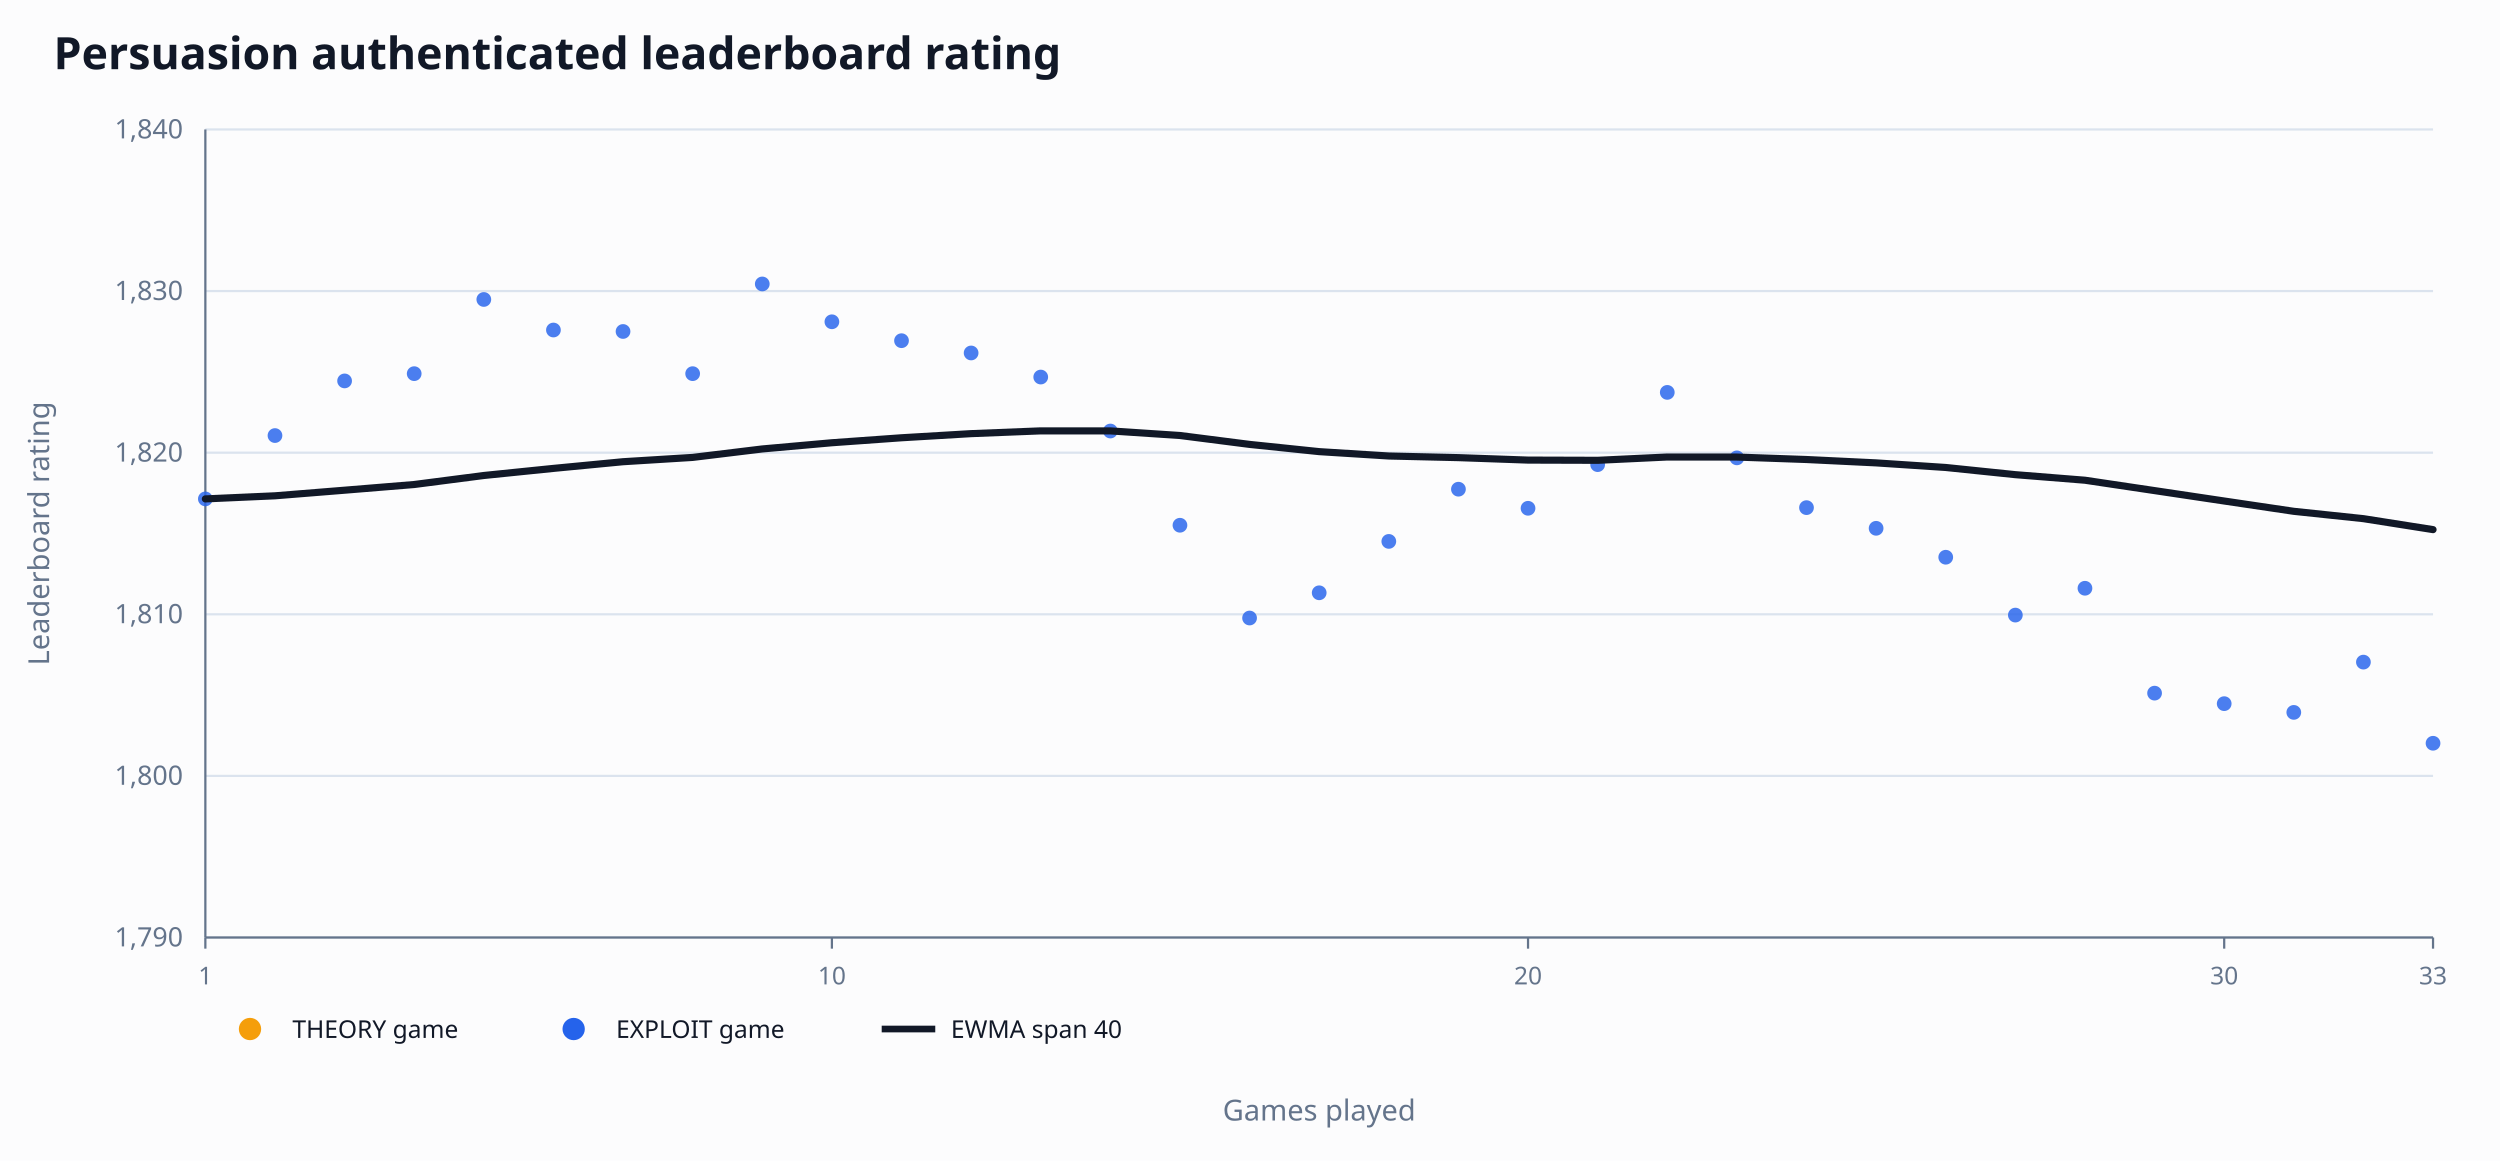
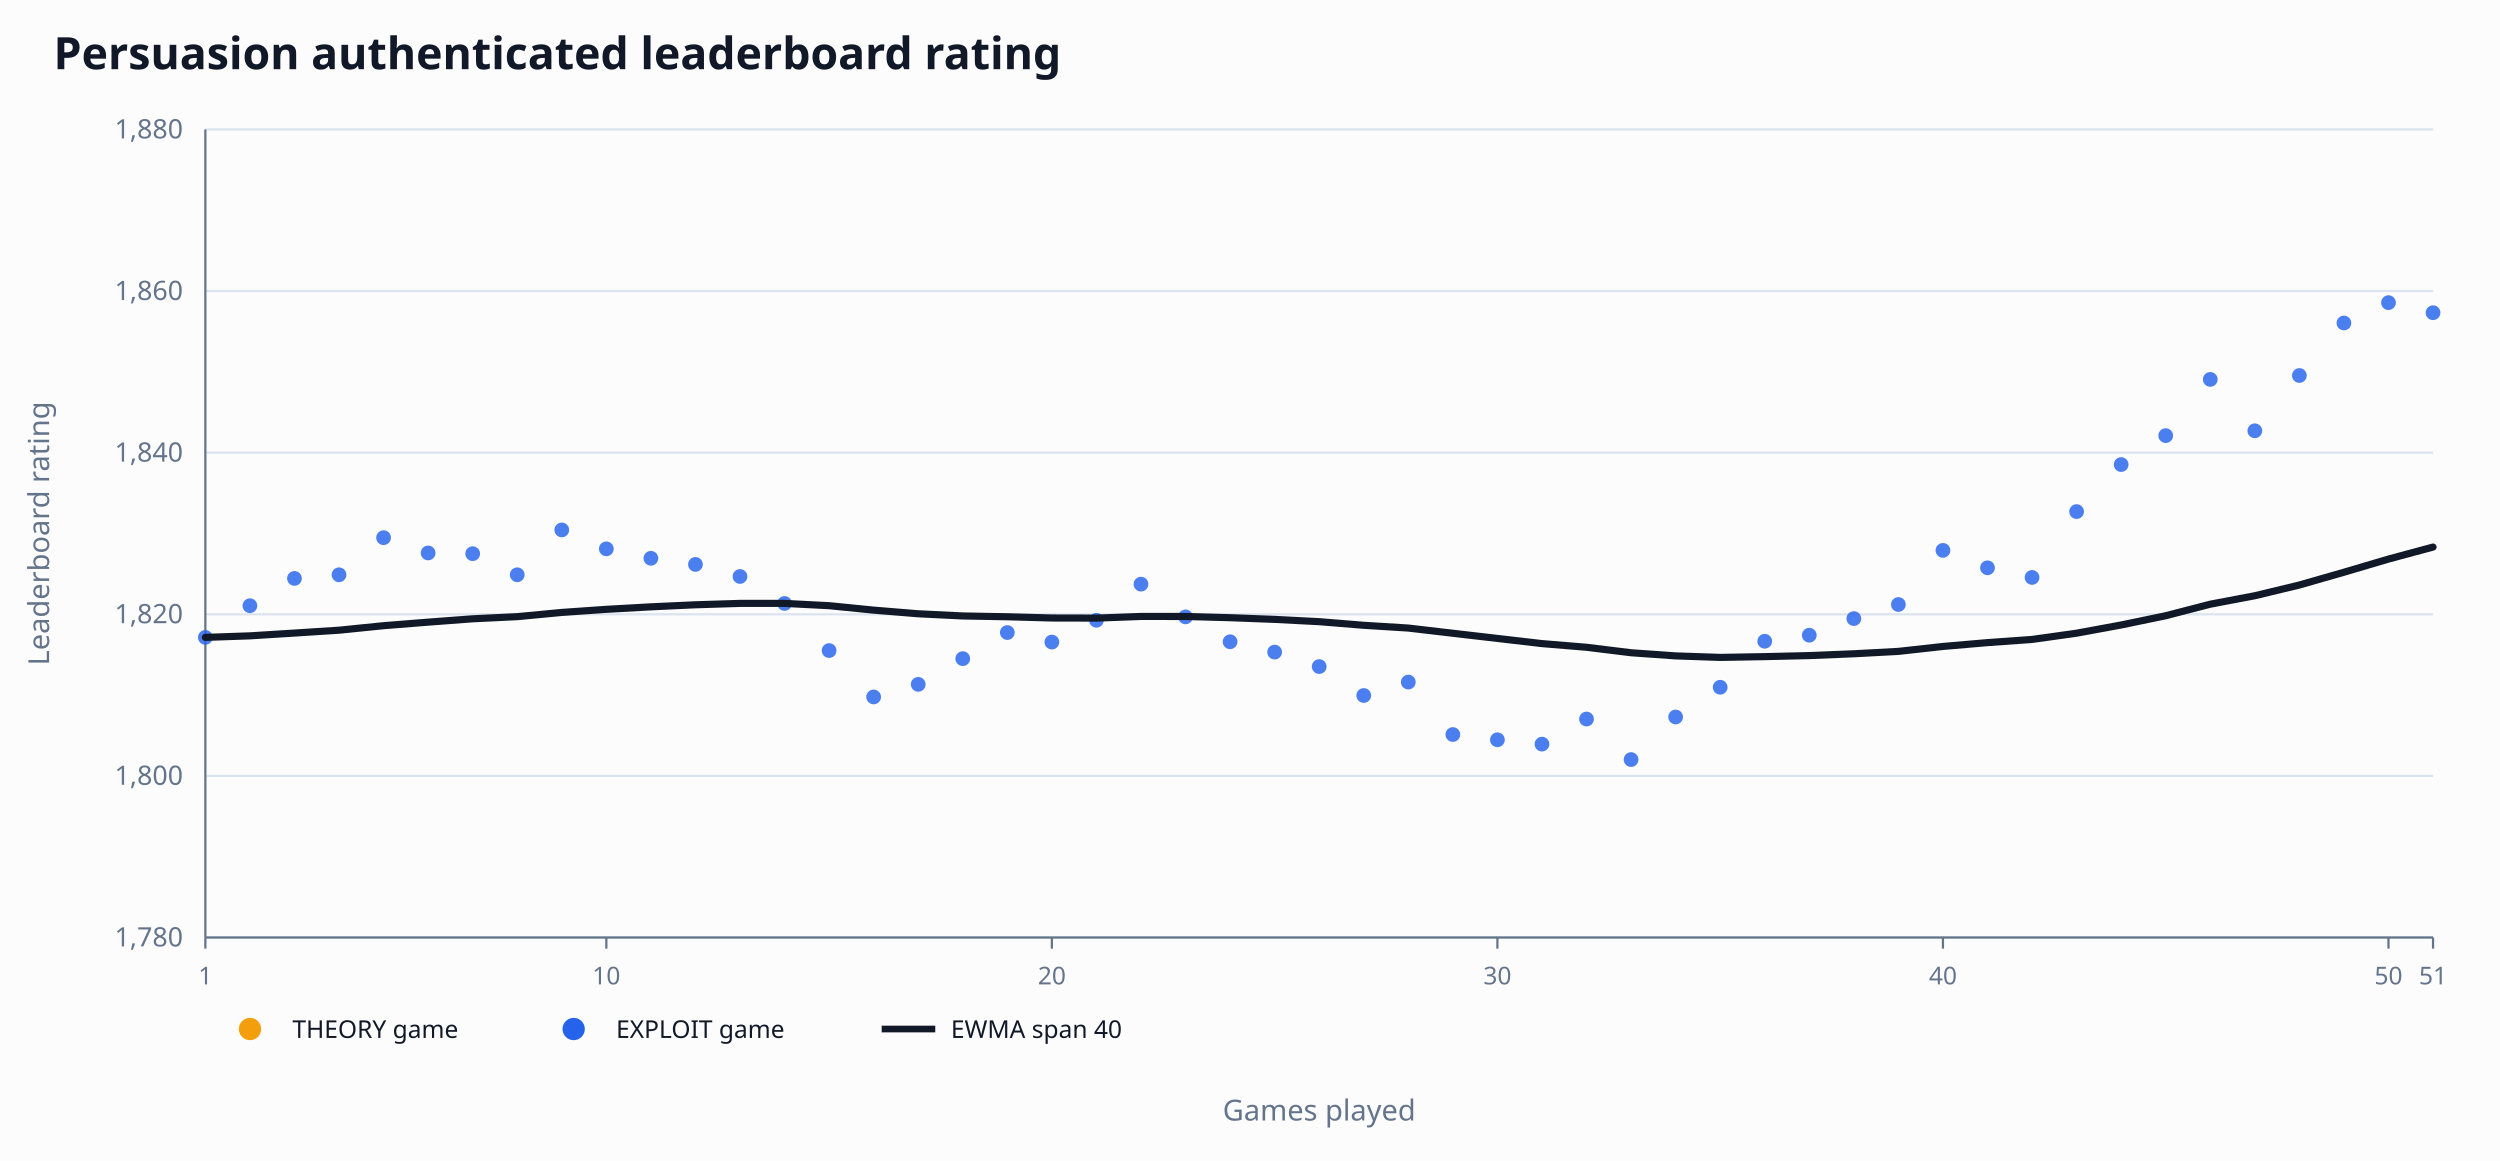
<svg xmlns="http://www.w3.org/2000/svg" width="1120" height="520" viewBox="0 0 1120 520">
  <rect width="100%" height="100%" fill="#fcfcfd" />
  <text x="24" y="31" font-family="system-ui,sans-serif" font-size="20" font-weight="700" fill="#111827">Persuasion authenticated leaderboard rating</text>
  <line x1="92" y1="420.00" x2="1090" y2="420.00" stroke="#dbe3ee" stroke-width="1" />
-   <text x="82" y="424.00" text-anchor="end" font-family="system-ui,sans-serif" font-size="12" fill="#64748b">1,790</text>
+   <text x="82" y="424.00" text-anchor="end" font-family="system-ui,sans-serif" font-size="12" fill="#64748b">1,780</text>
  <line x1="92" y1="347.60" x2="1090" y2="347.60" stroke="#dbe3ee" stroke-width="1" />
  <text x="82" y="351.60" text-anchor="end" font-family="system-ui,sans-serif" font-size="12" fill="#64748b">1,800</text>
  <line x1="92" y1="275.20" x2="1090" y2="275.20" stroke="#dbe3ee" stroke-width="1" />
-   <text x="82" y="279.20" text-anchor="end" font-family="system-ui,sans-serif" font-size="12" fill="#64748b">1,810</text>
+   <text x="82" y="279.20" text-anchor="end" font-family="system-ui,sans-serif" font-size="12" fill="#64748b">1,820</text>
  <line x1="92" y1="202.80" x2="1090" y2="202.80" stroke="#dbe3ee" stroke-width="1" />
-   <text x="82" y="206.80" text-anchor="end" font-family="system-ui,sans-serif" font-size="12" fill="#64748b">1,820</text>
+   <text x="82" y="206.80" text-anchor="end" font-family="system-ui,sans-serif" font-size="12" fill="#64748b">1,840</text>
  <line x1="92" y1="130.40" x2="1090" y2="130.40" stroke="#dbe3ee" stroke-width="1" />
-   <text x="82" y="134.40" text-anchor="end" font-family="system-ui,sans-serif" font-size="12" fill="#64748b">1,830</text>
+   <text x="82" y="134.40" text-anchor="end" font-family="system-ui,sans-serif" font-size="12" fill="#64748b">1,860</text>
  <line x1="92" y1="58.00" x2="1090" y2="58.00" stroke="#dbe3ee" stroke-width="1" />
-   <text x="82" y="62.00" text-anchor="end" font-family="system-ui,sans-serif" font-size="12" fill="#64748b">1,840</text>
+   <text x="82" y="62.00" text-anchor="end" font-family="system-ui,sans-serif" font-size="12" fill="#64748b">1,880</text>
  <line x1="92.00" y1="420" x2="92.00" y2="425" stroke="#64748b" />
  <text x="92.00" y="441" text-anchor="middle" font-family="system-ui,sans-serif" font-size="11" fill="#64748b">1</text>
-   <line x1="372.69" y1="420" x2="372.69" y2="425" stroke="#64748b" />
-   <text x="372.69" y="441" text-anchor="middle" font-family="system-ui,sans-serif" font-size="11" fill="#64748b">10</text>
-   <line x1="684.56" y1="420" x2="684.56" y2="425" stroke="#64748b" />
-   <text x="684.56" y="441" text-anchor="middle" font-family="system-ui,sans-serif" font-size="11" fill="#64748b">20</text>
-   <line x1="996.44" y1="420" x2="996.44" y2="425" stroke="#64748b" />
-   <text x="996.44" y="441" text-anchor="middle" font-family="system-ui,sans-serif" font-size="11" fill="#64748b">30</text>
+   <line x1="271.64" y1="420" x2="271.64" y2="425" stroke="#64748b" />
+   <text x="271.64" y="441" text-anchor="middle" font-family="system-ui,sans-serif" font-size="11" fill="#64748b">10</text>
+   <line x1="471.24" y1="420" x2="471.24" y2="425" stroke="#64748b" />
+   <text x="471.24" y="441" text-anchor="middle" font-family="system-ui,sans-serif" font-size="11" fill="#64748b">20</text>
+   <line x1="670.84" y1="420" x2="670.84" y2="425" stroke="#64748b" />
+   <text x="670.84" y="441" text-anchor="middle" font-family="system-ui,sans-serif" font-size="11" fill="#64748b">30</text>
+   <line x1="870.44" y1="420" x2="870.44" y2="425" stroke="#64748b" />
+   <text x="870.44" y="441" text-anchor="middle" font-family="system-ui,sans-serif" font-size="11" fill="#64748b">40</text>
+   <line x1="1070.04" y1="420" x2="1070.04" y2="425" stroke="#64748b" />
+   <text x="1070.04" y="441" text-anchor="middle" font-family="system-ui,sans-serif" font-size="11" fill="#64748b">50</text>
  <line x1="1090.00" y1="420" x2="1090.00" y2="425" stroke="#64748b" />
-   <text x="1090.00" y="441" text-anchor="middle" font-family="system-ui,sans-serif" font-size="11" fill="#64748b">33</text>
+   <text x="1090.00" y="441" text-anchor="middle" font-family="system-ui,sans-serif" font-size="11" fill="#64748b">51</text>
  <line x1="92" y1="58" x2="92" y2="420" stroke="#64748b" />
  <line x1="92" y1="420" x2="1090" y2="420" stroke="#64748b" />
  <text x="591.00" y="502" text-anchor="middle" font-family="system-ui,sans-serif" font-size="13" fill="#64748b">Games played</text>
  <text x="22" y="239.00" text-anchor="middle" transform="rotate(-90 22 239.00)" font-family="system-ui,sans-serif" font-size="13" fill="#64748b">Leaderboard rating</text>
-   <circle cx="92.00" cy="223.51" r="3.3" fill="#2563eb" opacity="0.82" />
-   <circle cx="123.19" cy="195.13" r="3.3" fill="#2563eb" opacity="0.82" />
-   <circle cx="154.38" cy="170.65" r="3.3" fill="#2563eb" opacity="0.82" />
-   <circle cx="185.56" cy="167.40" r="3.3" fill="#2563eb" opacity="0.82" />
-   <circle cx="216.75" cy="134.16" r="3.3" fill="#2563eb" opacity="0.82" />
-   <circle cx="247.94" cy="147.85" r="3.3" fill="#2563eb" opacity="0.82" />
-   <circle cx="279.12" cy="148.50" r="3.3" fill="#2563eb" opacity="0.82" />
-   <circle cx="310.31" cy="167.40" r="3.3" fill="#2563eb" opacity="0.82" />
-   <circle cx="341.50" cy="127.21" r="3.3" fill="#2563eb" opacity="0.82" />
-   <circle cx="372.69" cy="144.16" r="3.3" fill="#2563eb" opacity="0.82" />
-   <circle cx="403.88" cy="152.63" r="3.3" fill="#2563eb" opacity="0.82" />
-   <circle cx="435.06" cy="158.13" r="3.3" fill="#2563eb" opacity="0.82" />
-   <circle cx="466.25" cy="168.92" r="3.3" fill="#2563eb" opacity="0.82" />
-   <circle cx="497.44" cy="193.10" r="3.3" fill="#2563eb" opacity="0.82" />
-   <circle cx="528.62" cy="235.31" r="3.3" fill="#2563eb" opacity="0.82" />
-   <circle cx="559.81" cy="276.87" r="3.3" fill="#2563eb" opacity="0.82" />
-   <circle cx="591.00" cy="265.57" r="3.3" fill="#2563eb" opacity="0.82" />
-   <circle cx="622.19" cy="242.55" r="3.3" fill="#2563eb" opacity="0.82" />
-   <circle cx="653.38" cy="219.16" r="3.3" fill="#2563eb" opacity="0.82" />
-   <circle cx="684.56" cy="227.71" r="3.3" fill="#2563eb" opacity="0.82" />
-   <circle cx="715.75" cy="208.16" r="3.3" fill="#2563eb" opacity="0.82" />
-   <circle cx="746.94" cy="175.79" r="3.3" fill="#2563eb" opacity="0.82" />
-   <circle cx="778.12" cy="205.12" r="3.3" fill="#2563eb" opacity="0.82" />
-   <circle cx="809.31" cy="227.42" r="3.3" fill="#2563eb" opacity="0.82" />
-   <circle cx="840.50" cy="236.68" r="3.3" fill="#2563eb" opacity="0.82" />
-   <circle cx="871.69" cy="249.64" r="3.3" fill="#2563eb" opacity="0.82" />
-   <circle cx="902.88" cy="275.56" r="3.3" fill="#2563eb" opacity="0.82" />
-   <circle cx="934.06" cy="263.54" r="3.3" fill="#2563eb" opacity="0.82" />
-   <circle cx="965.25" cy="310.53" r="3.3" fill="#2563eb" opacity="0.82" />
-   <circle cx="996.44" cy="315.24" r="3.3" fill="#2563eb" opacity="0.82" />
-   <circle cx="1027.62" cy="319.15" r="3.3" fill="#2563eb" opacity="0.82" />
-   <circle cx="1058.81" cy="296.63" r="3.3" fill="#2563eb" opacity="0.82" />
-   <circle cx="1090.00" cy="332.98" r="3.3" fill="#2563eb" opacity="0.82" />
-   <polyline points="92.00,223.51 123.19,222.12 154.38,219.61 185.56,217.06 216.75,213.02 247.94,209.84 279.12,206.85 310.31,204.92 341.50,201.13 372.69,198.35 403.88,196.12 435.06,194.27 466.25,193.03 497.44,193.04 528.62,195.10 559.81,199.09 591.00,202.33 622.19,204.29 653.38,205.02 684.56,206.12 715.75,206.22 746.94,204.74 778.12,204.76 809.31,205.86 840.50,207.37 871.69,209.43 902.88,212.65 934.06,215.14 965.25,219.79 996.44,224.45 1027.62,229.07 1058.81,232.36 1090.00,237.27" fill="none" stroke="#111827" stroke-width="3.2" stroke-linejoin="round" stroke-linecap="round" />
+   <circle cx="92.00" cy="285.55" r="3.3" fill="#2563eb" opacity="0.82" />
+   <circle cx="111.96" cy="271.36" r="3.3" fill="#2563eb" opacity="0.82" />
+   <circle cx="131.92" cy="259.13" r="3.3" fill="#2563eb" opacity="0.82" />
+   <circle cx="151.88" cy="257.50" r="3.3" fill="#2563eb" opacity="0.82" />
+   <circle cx="171.84" cy="240.88" r="3.3" fill="#2563eb" opacity="0.82" />
+   <circle cx="191.80" cy="247.72" r="3.3" fill="#2563eb" opacity="0.82" />
+   <circle cx="211.76" cy="248.05" r="3.3" fill="#2563eb" opacity="0.82" />
+   <circle cx="231.72" cy="257.50" r="3.3" fill="#2563eb" opacity="0.82" />
+   <circle cx="251.68" cy="237.41" r="3.3" fill="#2563eb" opacity="0.82" />
+   <circle cx="271.64" cy="245.88" r="3.3" fill="#2563eb" opacity="0.82" />
+   <circle cx="291.60" cy="250.11" r="3.3" fill="#2563eb" opacity="0.82" />
+   <circle cx="311.56" cy="252.86" r="3.3" fill="#2563eb" opacity="0.82" />
+   <circle cx="331.52" cy="258.26" r="3.3" fill="#2563eb" opacity="0.82" />
+   <circle cx="351.48" cy="270.35" r="3.3" fill="#2563eb" opacity="0.82" />
+   <circle cx="371.44" cy="291.45" r="3.3" fill="#2563eb" opacity="0.82" />
+   <circle cx="391.40" cy="312.23" r="3.3" fill="#2563eb" opacity="0.82" />
+   <circle cx="411.36" cy="306.59" r="3.3" fill="#2563eb" opacity="0.82" />
+   <circle cx="431.32" cy="295.07" r="3.3" fill="#2563eb" opacity="0.82" />
+   <circle cx="451.28" cy="283.38" r="3.3" fill="#2563eb" opacity="0.82" />
+   <circle cx="471.24" cy="287.65" r="3.3" fill="#2563eb" opacity="0.82" />
+   <circle cx="491.20" cy="277.88" r="3.3" fill="#2563eb" opacity="0.82" />
+   <circle cx="511.16" cy="261.70" r="3.3" fill="#2563eb" opacity="0.82" />
+   <circle cx="531.12" cy="276.36" r="3.3" fill="#2563eb" opacity="0.82" />
+   <circle cx="551.08" cy="287.51" r="3.3" fill="#2563eb" opacity="0.82" />
+   <circle cx="571.04" cy="292.14" r="3.3" fill="#2563eb" opacity="0.82" />
+   <circle cx="591.00" cy="298.62" r="3.3" fill="#2563eb" opacity="0.82" />
+   <circle cx="610.96" cy="311.58" r="3.3" fill="#2563eb" opacity="0.82" />
+   <circle cx="630.92" cy="305.57" r="3.3" fill="#2563eb" opacity="0.82" />
+   <circle cx="650.88" cy="329.07" r="3.3" fill="#2563eb" opacity="0.82" />
+   <circle cx="670.84" cy="331.42" r="3.3" fill="#2563eb" opacity="0.82" />
+   <circle cx="690.80" cy="333.37" r="3.3" fill="#2563eb" opacity="0.82" />
+   <circle cx="710.76" cy="322.12" r="3.3" fill="#2563eb" opacity="0.82" />
+   <circle cx="730.72" cy="340.29" r="3.3" fill="#2563eb" opacity="0.82" />
+   <circle cx="750.68" cy="321.21" r="3.3" fill="#2563eb" opacity="0.82" />
+   <circle cx="770.64" cy="307.89" r="3.3" fill="#2563eb" opacity="0.82" />
+   <circle cx="790.60" cy="287.29" r="3.3" fill="#2563eb" opacity="0.82" />
+   <circle cx="810.56" cy="284.58" r="3.3" fill="#2563eb" opacity="0.82" />
+   <circle cx="830.52" cy="277.12" r="3.3" fill="#2563eb" opacity="0.82" />
+   <circle cx="850.48" cy="270.82" r="3.3" fill="#2563eb" opacity="0.82" />
+   <circle cx="870.44" cy="246.57" r="3.3" fill="#2563eb" opacity="0.82" />
+   <circle cx="890.40" cy="254.38" r="3.3" fill="#2563eb" opacity="0.82" />
+   <circle cx="910.36" cy="258.69" r="3.3" fill="#2563eb" opacity="0.82" />
+   <circle cx="930.32" cy="229.19" r="3.3" fill="#2563eb" opacity="0.82" />
+   <circle cx="950.28" cy="208.12" r="3.3" fill="#2563eb" opacity="0.82" />
+   <circle cx="970.24" cy="195.16" r="3.3" fill="#2563eb" opacity="0.82" />
+   <circle cx="990.20" cy="169.97" r="3.3" fill="#2563eb" opacity="0.82" />
+   <circle cx="1010.16" cy="192.99" r="3.3" fill="#2563eb" opacity="0.82" />
+   <circle cx="1030.12" cy="168.23" r="3.3" fill="#2563eb" opacity="0.82" />
+   <circle cx="1050.08" cy="144.70" r="3.3" fill="#2563eb" opacity="0.82" />
+   <circle cx="1070.04" cy="135.58" r="3.3" fill="#2563eb" opacity="0.82" />
+   <circle cx="1090.00" cy="140.10" r="3.3" fill="#2563eb" opacity="0.82" />
+   <polyline points="92.00,285.55 111.96,284.86 131.92,283.61 151.88,282.33 171.84,280.31 191.80,278.72 211.76,277.22 231.72,276.26 251.68,274.37 271.64,272.98 291.60,271.86 311.56,270.94 331.52,270.32 351.48,270.32 371.44,271.35 391.40,273.34 411.36,274.97 431.32,275.95 451.28,276.31 471.24,276.86 491.20,276.91 511.16,276.17 531.12,276.18 551.08,276.73 571.04,277.48 591.00,278.51 610.96,280.13 630.92,281.37 650.88,283.70 670.84,286.02 690.80,288.33 710.76,289.98 730.72,292.43 750.68,293.84 770.64,294.52 790.60,294.17 810.56,293.70 830.52,292.89 850.48,291.82 870.44,289.61 890.40,287.89 910.36,286.47 930.32,283.67 950.28,279.99 970.24,275.85 990.20,270.68 1010.16,266.89 1030.12,262.08 1050.08,256.36 1070.04,250.46 1090.00,245.08" fill="none" stroke="#111827" stroke-width="3.2" stroke-linejoin="round" stroke-linecap="round" />
  <circle cx="112" cy="461" r="5" fill="#f59e0b" />
  <text x="131" y="465" font-family="system-ui,sans-serif" font-size="11" fill="#111827">THEORY game</text>
  <circle cx="257" cy="461" r="5" fill="#2563eb" />
  <text x="276" y="465" font-family="system-ui,sans-serif" font-size="11" fill="#111827">EXPLOIT game</text>
  <line x1="395" y1="461" x2="419" y2="461" stroke="#111827" stroke-width="3" />
  <text x="426" y="465" font-family="system-ui,sans-serif" font-size="11" fill="#111827">EWMA span 40</text>
</svg>
